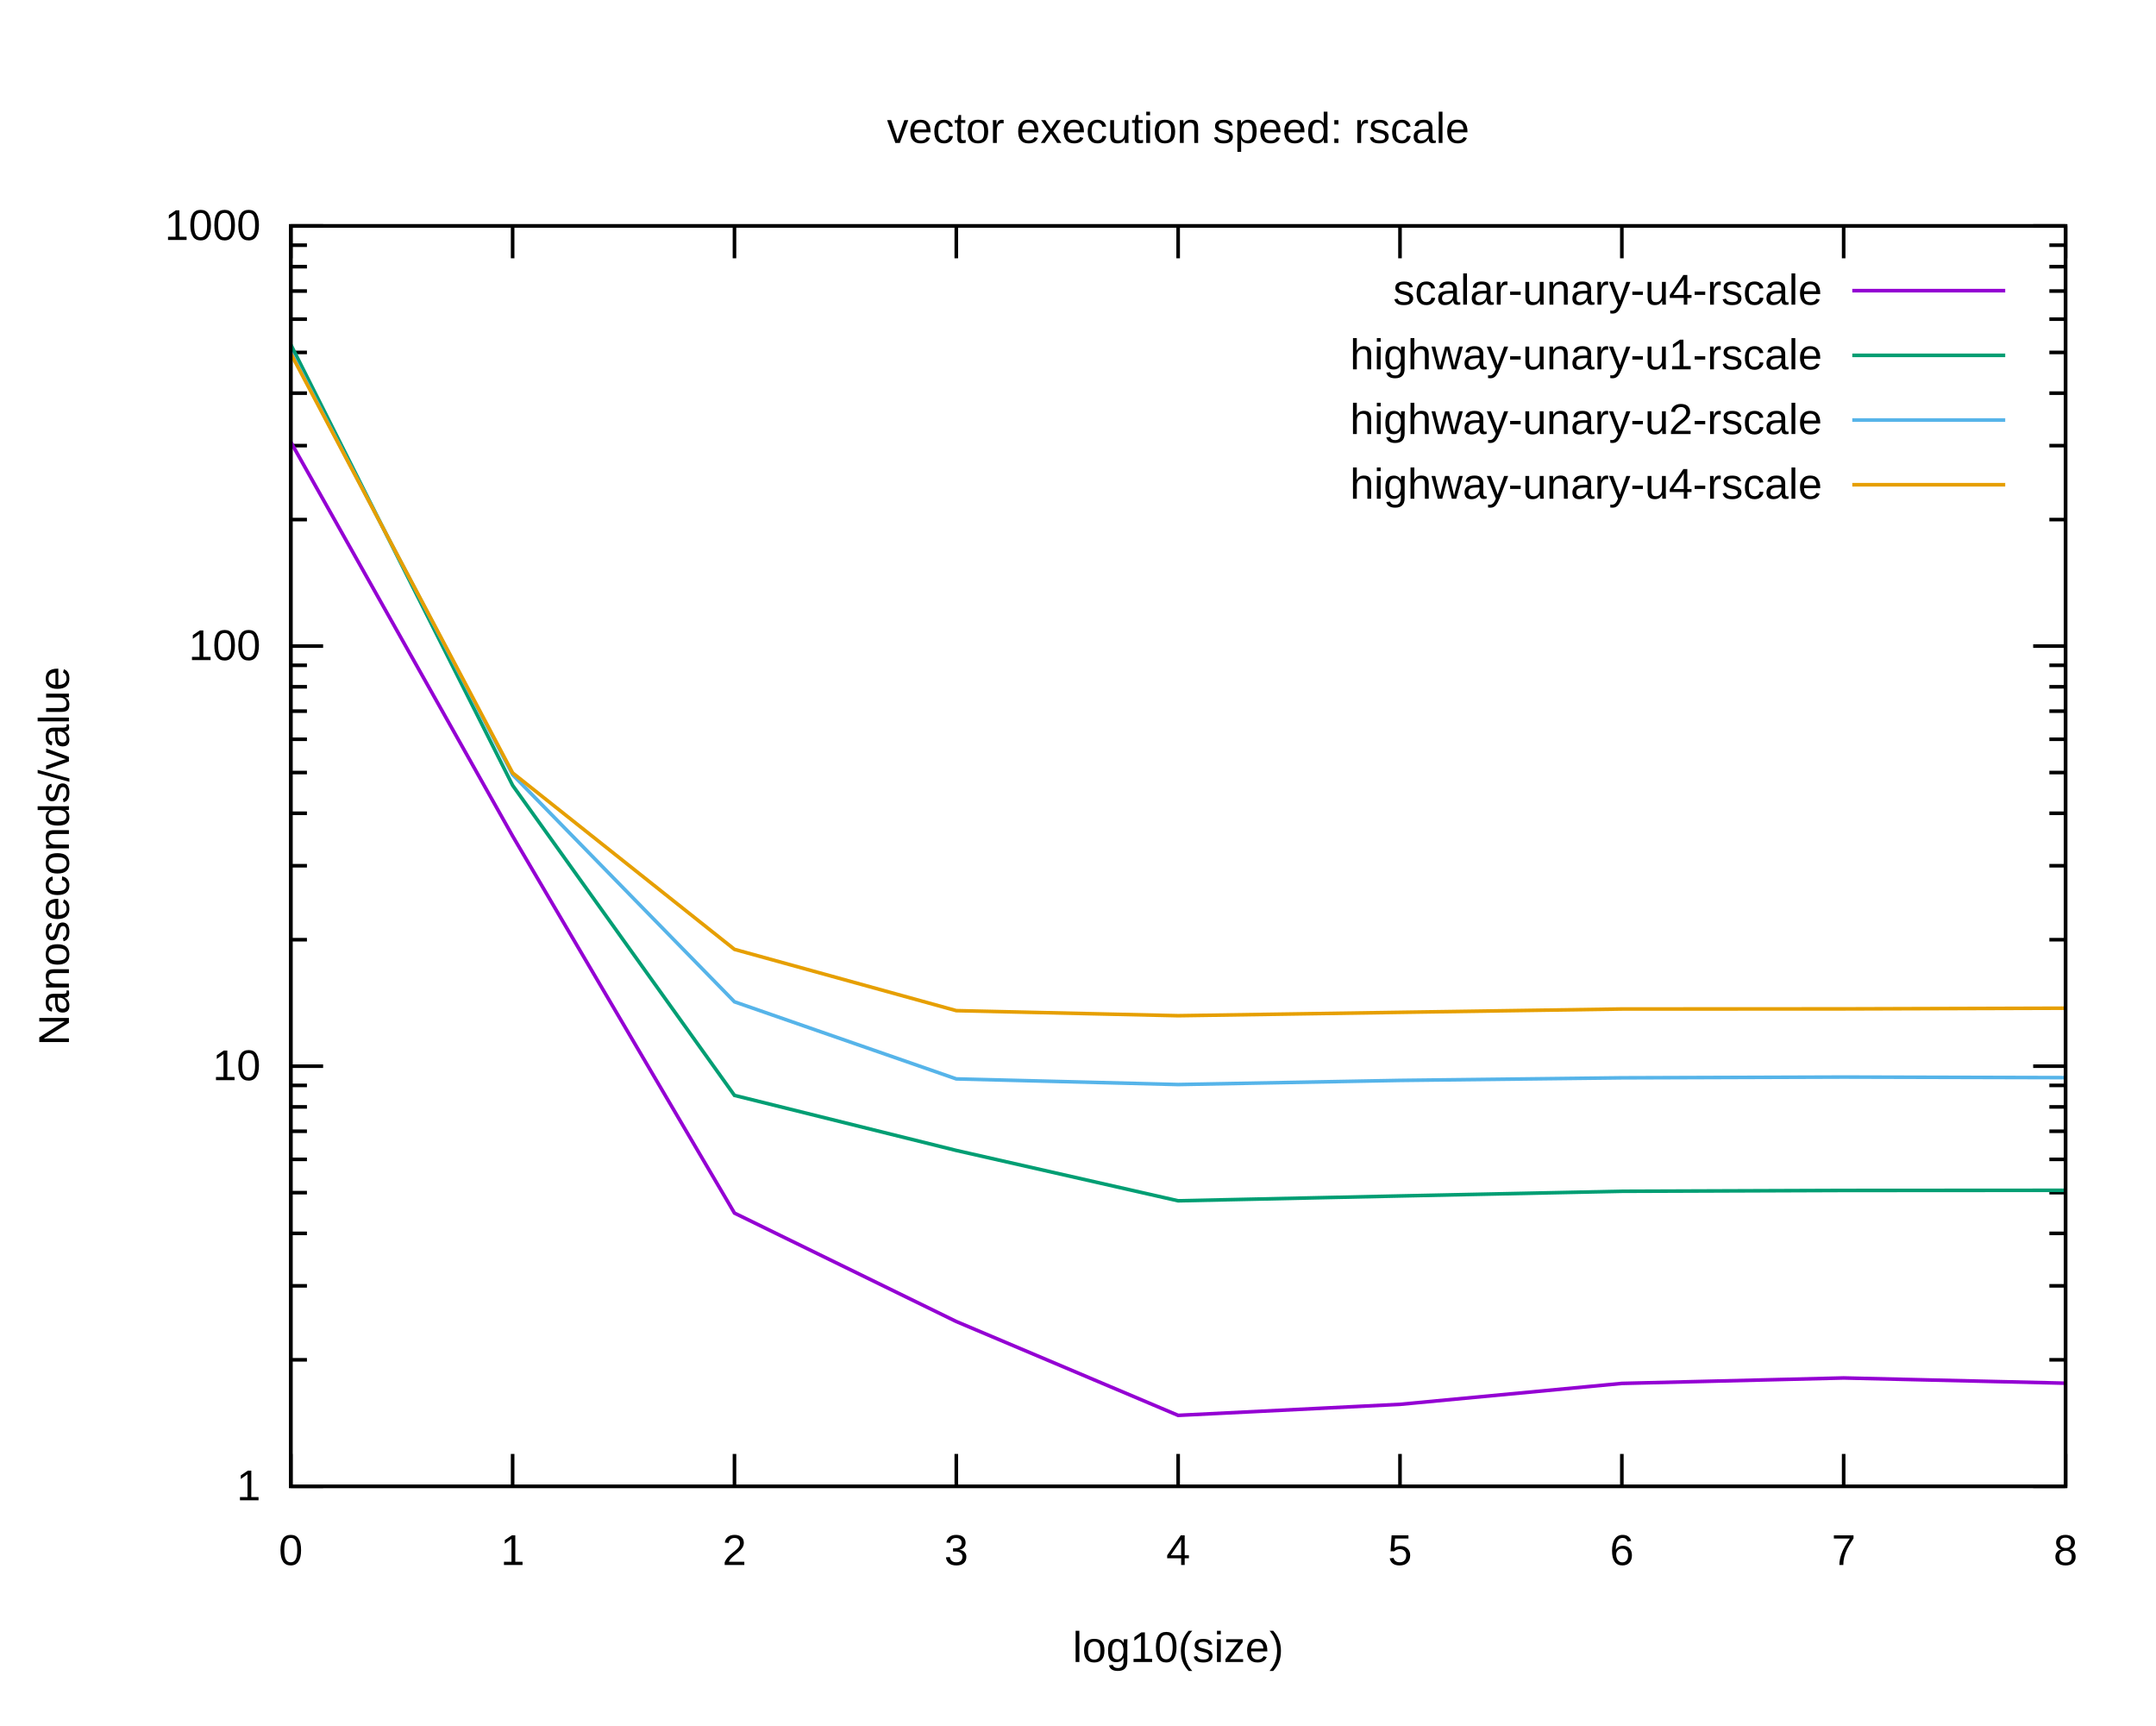
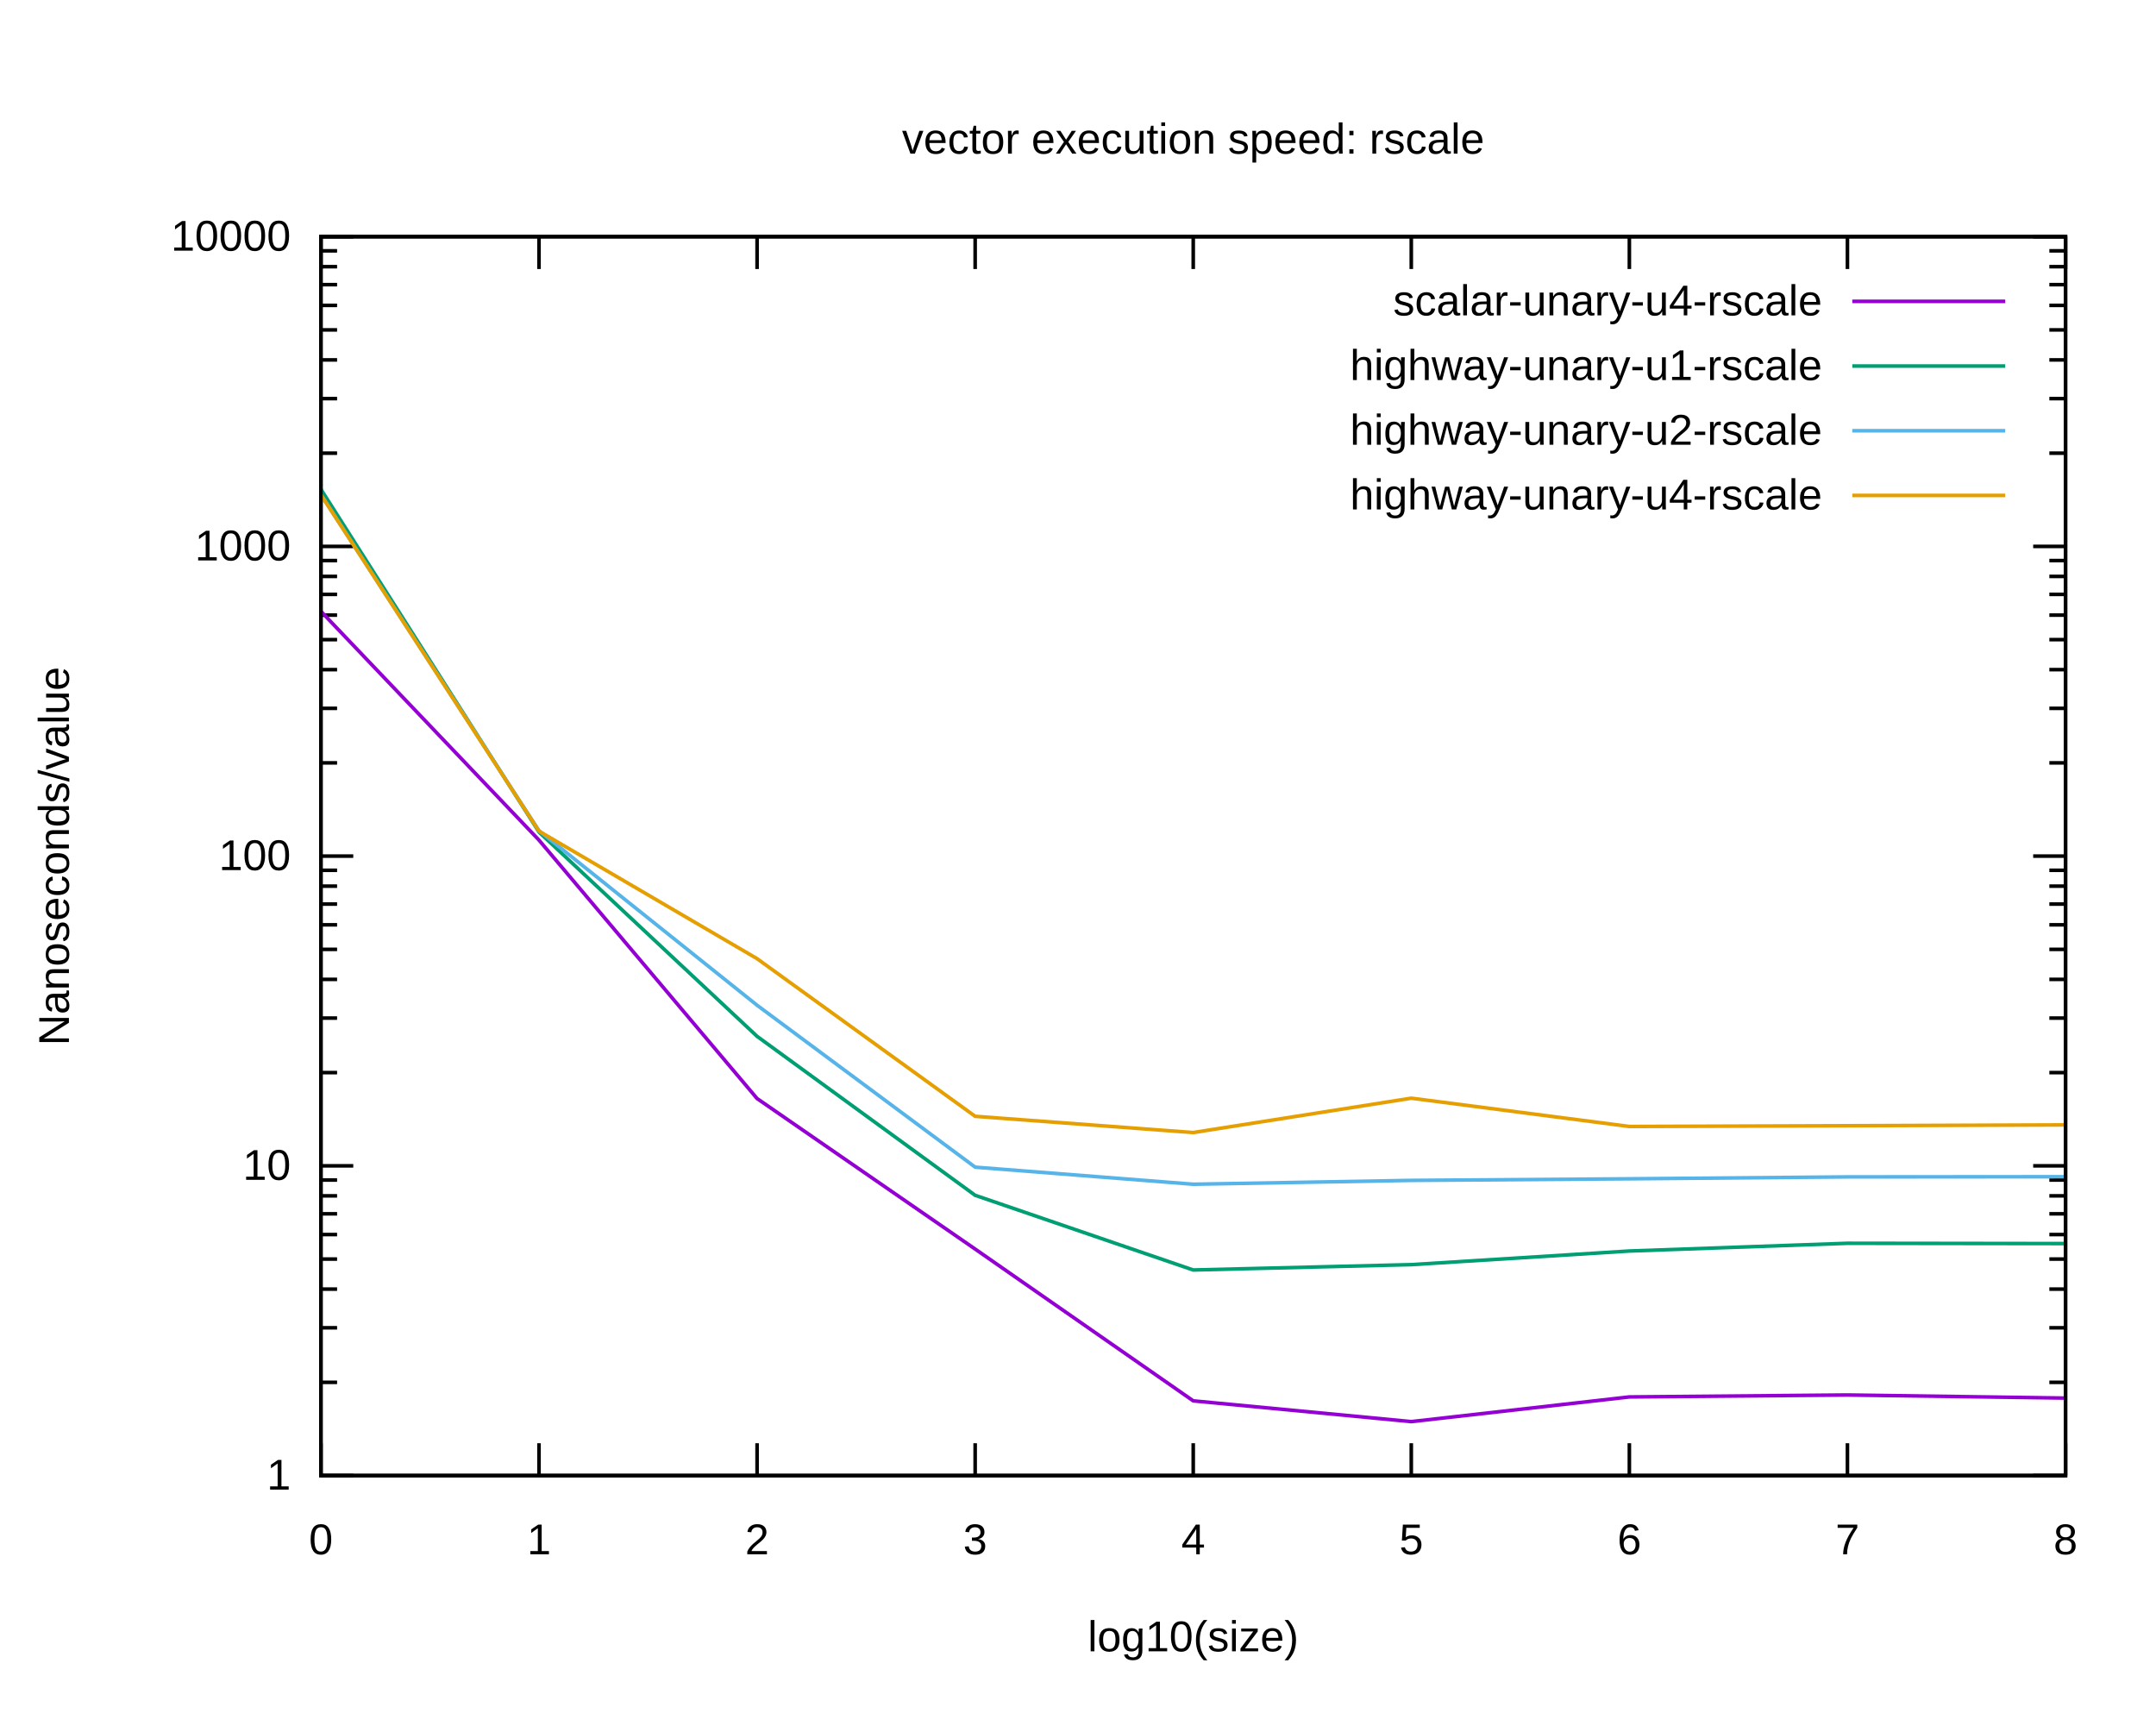
<svg xmlns="http://www.w3.org/2000/svg" xmlns:xlink="http://www.w3.org/1999/xlink" viewBox="0 0 600 480">
  <g id="gnuplot_canvas">
    <rect x="0" y="0" width="600" height="480" fill="none" />
    <defs>
      <circle id="gpDot" r="0.5" stroke-width="0.5" stroke="currentColor" />
      <path id="gpPt0" stroke-width="0.222" stroke="currentColor" d="M-1,0 h2 M0,-1 v2" />
      <path id="gpPt1" stroke-width="0.222" stroke="currentColor" d="M-1,-1 L1,1 M1,-1 L-1,1" />
      <path id="gpPt2" stroke-width="0.222" stroke="currentColor" d="M-1,0 L1,0 M0,-1 L0,1 M-1,-1 L1,1 M-1,1 L1,-1" />
      <rect id="gpPt3" stroke-width="0.222" stroke="currentColor" x="-1" y="-1" width="2" height="2" />
      <rect id="gpPt4" stroke-width="0.222" stroke="currentColor" fill="currentColor" x="-1" y="-1" width="2" height="2" />
      <circle id="gpPt5" stroke-width="0.222" stroke="currentColor" cx="0" cy="0" r="1" />
      <use xlink:href="#gpPt5" id="gpPt6" fill="currentColor" stroke="none" />
      <path id="gpPt7" stroke-width="0.222" stroke="currentColor" d="M0,-1.33 L-1.33,0.67 L1.33,0.67 z" />
      <use xlink:href="#gpPt7" id="gpPt8" fill="currentColor" stroke="none" />
      <use xlink:href="#gpPt7" id="gpPt9" stroke="currentColor" transform="rotate(180)" />
      <use xlink:href="#gpPt9" id="gpPt10" fill="currentColor" stroke="none" />
      <use xlink:href="#gpPt3" id="gpPt11" stroke="currentColor" transform="rotate(45)" />
      <use xlink:href="#gpPt11" id="gpPt12" fill="currentColor" stroke="none" />
      <path id="gpPt13" stroke-width="0.222" stroke="currentColor" d="M0,1.330 L1.265,0.411 L0.782,-1.067 L-0.782,-1.076 L-1.265,0.411 z" />
      <use xlink:href="#gpPt13" id="gpPt14" fill="currentColor" stroke="none" />
      <filter id="textbox" filterUnits="objectBoundingBox" x="0" y="0" height="1" width="1">
        <feFlood flood-color="white" flood-opacity="1" result="bgnd" />
        <feComposite in="SourceGraphic" in2="bgnd" operator="atop" />
      </filter>
      <filter id="greybox" filterUnits="objectBoundingBox" x="0" y="0" height="1" width="1">
        <feFlood flood-color="lightgrey" flood-opacity="1" result="grey" />
        <feComposite in="SourceGraphic" in2="grey" operator="atop" />
      </filter>
    </defs>
    <g fill="none" color="white" stroke="currentColor" stroke-width="1.00" stroke-linecap="butt" stroke-linejoin="miter">
</g>
    <g fill="none" color="black" stroke="currentColor" stroke-width="1.00" stroke-linecap="butt" stroke-linejoin="miter">
-       <path stroke="black" d="M80.92,413.54 L89.92,413.54 M574.82,413.54 L565.82,413.54  " />
-       <g transform="translate(72.53,417.44)" stroke="none" fill="black" font-family="Arial" font-size="12.00" text-anchor="end">
+       <path stroke="black" d="M89.31,410.56 L98.31,410.56 M574.82,410.56 L565.82,410.56  " />
+       <g transform="translate(80.92,414.46)" stroke="none" fill="black" font-family="Arial" font-size="12.00" text-anchor="end">
        <text>
          <tspan font-family="Arial"> 1</tspan>
        </text>
      </g>
    </g>
    <g fill="none" color="black" stroke="currentColor" stroke-width="1.00" stroke-linecap="butt" stroke-linejoin="miter">
-       <path stroke="black" d="M80.92,378.35 L85.42,378.35 M574.82,378.35 L570.32,378.35 M80.92,357.77 L85.42,357.77 M574.82,357.77 L570.32,357.77   M80.92,343.17 L85.42,343.17 M574.82,343.17 L570.32,343.17 M80.92,331.84 L85.42,331.84 M574.82,331.84 L570.32,331.84   M80.92,322.58 L85.42,322.58 M574.82,322.58 L570.32,322.58 M80.92,314.76 L85.42,314.76 M574.82,314.76 L570.32,314.76   M80.92,307.98 L85.42,307.98 M574.82,307.98 L570.32,307.98 M80.92,302.00 L85.42,302.00 M574.82,302.00 L570.32,302.00   M80.92,296.65 L89.92,296.65 M574.82,296.65 L565.82,296.65  " />
-       <g transform="translate(72.53,300.55)" stroke="none" fill="black" font-family="Arial" font-size="12.00" text-anchor="end">
+       <path stroke="black" d="M89.31,384.62 L93.81,384.62 M574.82,384.62 L570.32,384.62 M89.31,369.44 L93.81,369.44 M574.82,369.44 L570.32,369.44   M89.31,358.68 L93.81,358.68 M574.82,358.68 L570.32,358.68 M89.31,350.32 L93.81,350.32 M574.82,350.32 L570.32,350.32   M89.31,343.50 L93.81,343.50 M574.82,343.50 L570.32,343.50 M89.31,337.73 L93.81,337.73 M574.82,337.73 L570.32,337.73   M89.31,332.73 L93.81,332.73 M574.82,332.73 L570.32,332.73 M89.31,328.33 L93.81,328.33 M574.82,328.33 L570.32,328.33   M89.31,324.38 L98.31,324.38 M574.82,324.38 L565.82,324.38  " />
+       <g transform="translate(80.92,328.28)" stroke="none" fill="black" font-family="Arial" font-size="12.00" text-anchor="end">
        <text>
          <tspan font-family="Arial"> 10</tspan>
        </text>
      </g>
    </g>
    <g fill="none" color="black" stroke="currentColor" stroke-width="1.00" stroke-linecap="butt" stroke-linejoin="miter">
-       <path stroke="black" d="M80.92,261.46 L85.42,261.46 M574.82,261.46 L570.32,261.46 M80.92,240.88 L85.42,240.88 M574.82,240.88 L570.32,240.88   M80.92,226.28 L85.42,226.28 M574.82,226.28 L570.32,226.28 M80.92,214.95 L85.42,214.95 M574.82,214.95 L570.32,214.95   M80.92,205.69 L85.42,205.69 M574.82,205.69 L570.32,205.69 M80.92,197.87 L85.42,197.87 M574.82,197.87 L570.32,197.87   M80.92,191.09 L85.42,191.09 M574.82,191.09 L570.32,191.09 M80.92,185.11 L85.42,185.11 M574.82,185.11 L570.32,185.11   M80.92,179.76 L89.92,179.76 M574.82,179.76 L565.82,179.76  " />
-       <g transform="translate(72.53,183.66)" stroke="none" fill="black" font-family="Arial" font-size="12.00" text-anchor="end">
+       <path stroke="black" d="M89.31,298.44 L93.81,298.44 M574.82,298.44 L570.32,298.44 M89.31,283.27 L93.81,283.27 M574.82,283.27 L570.32,283.27   M89.31,272.50 L93.81,272.50 M574.82,272.50 L570.32,272.50 M89.31,264.15 L93.81,264.15 M574.82,264.15 L570.32,264.15   M89.31,257.32 L93.81,257.32 M574.82,257.32 L570.32,257.32 M89.31,251.55 L93.81,251.55 M574.82,251.55 L570.32,251.55   M89.31,246.56 L93.81,246.56 M574.82,246.56 L570.32,246.56 M89.31,242.15 L93.81,242.15 M574.82,242.15 L570.32,242.15   M89.31,238.20 L98.31,238.20 M574.82,238.20 L565.82,238.20  " />
+       <g transform="translate(80.92,242.10)" stroke="none" fill="black" font-family="Arial" font-size="12.00" text-anchor="end">
        <text>
          <tspan font-family="Arial"> 100</tspan>
        </text>
      </g>
    </g>
    <g fill="none" color="black" stroke="currentColor" stroke-width="1.00" stroke-linecap="butt" stroke-linejoin="miter">
-       <path stroke="black" d="M80.92,144.57 L85.42,144.57 M574.82,144.57 L570.32,144.57 M80.92,123.99 L85.42,123.99 M574.82,123.99 L570.32,123.99   M80.92,109.39 L85.42,109.39 M574.82,109.39 L570.32,109.39 M80.92,98.06 L85.42,98.06 M574.82,98.06 L570.32,98.06   M80.92,88.80 L85.42,88.80 M574.82,88.80 L570.32,88.80 M80.92,80.98 L85.42,80.98 M574.82,80.98 L570.32,80.98   M80.92,74.20 L85.42,74.20 M574.82,74.20 L570.32,74.20 M80.92,68.22 L85.42,68.22 M574.82,68.22 L570.32,68.22   M80.92,62.87 L89.92,62.87 M574.82,62.87 L565.82,62.87  " />
-       <g transform="translate(72.53,66.77)" stroke="none" fill="black" font-family="Arial" font-size="12.00" text-anchor="end">
+       <path stroke="black" d="M89.31,212.26 L93.81,212.26 M574.82,212.26 L570.32,212.26 M89.31,197.09 L93.81,197.09 M574.82,197.09 L570.32,197.09   M89.31,186.32 L93.81,186.32 M574.82,186.32 L570.32,186.32 M89.31,177.97 L93.81,177.97 M574.82,177.97 L570.32,177.97   M89.31,171.15 L93.81,171.15 M574.82,171.15 L570.32,171.15 M89.31,165.38 L93.81,165.38 M574.82,165.38 L570.32,165.38   M89.31,160.38 L93.81,160.38 M574.82,160.38 L570.32,160.38 M89.31,155.97 L93.81,155.97 M574.82,155.97 L570.32,155.97   M89.31,152.03 L98.31,152.03 M574.82,152.03 L565.82,152.03  " />
+       <g transform="translate(80.92,155.93)" stroke="none" fill="black" font-family="Arial" font-size="12.00" text-anchor="end">
        <text>
          <tspan font-family="Arial"> 1000</tspan>
        </text>
      </g>
    </g>
    <g fill="none" color="black" stroke="currentColor" stroke-width="1.00" stroke-linecap="butt" stroke-linejoin="miter">
-       <path stroke="black" d="M80.92,413.54 L80.92,404.54 M80.92,62.87 L80.92,71.87  " />
-       <g transform="translate(80.92,435.44)" stroke="none" fill="black" font-family="Arial" font-size="12.00" text-anchor="middle">
+       <path stroke="black" d="M89.31,126.09 L93.81,126.09 M574.82,126.09 L570.32,126.09 M89.31,110.91 L93.81,110.91 M574.82,110.91 L570.32,110.91   M89.31,100.14 L93.81,100.14 M574.82,100.14 L570.32,100.14 M89.31,91.79 L93.81,91.79 M574.82,91.79 L570.32,91.79   M89.31,84.97 L93.81,84.97 M574.82,84.97 L570.32,84.97 M89.31,79.20 L93.81,79.20 M574.82,79.20 L570.32,79.20   M89.31,74.20 L93.81,74.20 M574.82,74.20 L570.32,74.20 M89.31,69.79 L93.81,69.79 M574.82,69.79 L570.32,69.79   M89.31,65.85 L98.31,65.85 M574.82,65.85 L565.82,65.85  " />
+       <g transform="translate(80.92,69.75)" stroke="none" fill="black" font-family="Arial" font-size="12.00" text-anchor="end">
+         <text>
+           <tspan font-family="Arial"> 10000</tspan>
+         </text>
+       </g>
+     </g>
+     <g fill="none" color="black" stroke="currentColor" stroke-width="1.00" stroke-linecap="butt" stroke-linejoin="miter">
+       <path stroke="black" d="M89.31,410.56 L89.31,401.56 M89.31,65.85 L89.31,74.85  " />
+       <g transform="translate(89.31,432.46)" stroke="none" fill="black" font-family="Arial" font-size="12.00" text-anchor="middle">
        <text>
          <tspan font-family="Arial"> 0</tspan>
        </text>
      </g>
    </g>
    <g fill="none" color="black" stroke="currentColor" stroke-width="1.00" stroke-linecap="butt" stroke-linejoin="miter">
-       <path stroke="black" d="M142.66,413.54 L142.66,404.54 M142.66,62.87 L142.66,71.87  " />
-       <g transform="translate(142.66,435.44)" stroke="none" fill="black" font-family="Arial" font-size="12.00" text-anchor="middle">
+       <path stroke="black" d="M150.00,410.56 L150.00,401.56 M150.00,65.85 L150.00,74.85  " />
+       <g transform="translate(150.00,432.46)" stroke="none" fill="black" font-family="Arial" font-size="12.00" text-anchor="middle">
        <text>
          <tspan font-family="Arial"> 1</tspan>
        </text>
      </g>
    </g>
    <g fill="none" color="black" stroke="currentColor" stroke-width="1.00" stroke-linecap="butt" stroke-linejoin="miter">
-       <path stroke="black" d="M204.40,413.54 L204.40,404.54 M204.40,62.87 L204.40,71.87  " />
-       <g transform="translate(204.40,435.44)" stroke="none" fill="black" font-family="Arial" font-size="12.00" text-anchor="middle">
+       <path stroke="black" d="M210.69,410.56 L210.69,401.56 M210.69,65.85 L210.69,74.85  " />
+       <g transform="translate(210.69,432.46)" stroke="none" fill="black" font-family="Arial" font-size="12.00" text-anchor="middle">
        <text>
          <tspan font-family="Arial"> 2</tspan>
        </text>
      </g>
    </g>
    <g fill="none" color="black" stroke="currentColor" stroke-width="1.00" stroke-linecap="butt" stroke-linejoin="miter">
-       <path stroke="black" d="M266.13,413.54 L266.13,404.54 M266.13,62.87 L266.13,71.87  " />
-       <g transform="translate(266.13,435.44)" stroke="none" fill="black" font-family="Arial" font-size="12.00" text-anchor="middle">
+       <path stroke="black" d="M271.38,410.56 L271.38,401.56 M271.38,65.85 L271.38,74.85  " />
+       <g transform="translate(271.38,432.46)" stroke="none" fill="black" font-family="Arial" font-size="12.00" text-anchor="middle">
        <text>
          <tspan font-family="Arial"> 3</tspan>
        </text>
      </g>
    </g>
    <g fill="none" color="black" stroke="currentColor" stroke-width="1.00" stroke-linecap="butt" stroke-linejoin="miter">
-       <path stroke="black" d="M327.87,413.54 L327.87,404.54 M327.87,62.87 L327.87,71.87  " />
-       <g transform="translate(327.87,435.44)" stroke="none" fill="black" font-family="Arial" font-size="12.00" text-anchor="middle">
+       <path stroke="black" d="M332.07,410.56 L332.07,401.56 M332.07,65.85 L332.07,74.85  " />
+       <g transform="translate(332.07,432.46)" stroke="none" fill="black" font-family="Arial" font-size="12.00" text-anchor="middle">
        <text>
          <tspan font-family="Arial"> 4</tspan>
        </text>
      </g>
    </g>
    <g fill="none" color="black" stroke="currentColor" stroke-width="1.00" stroke-linecap="butt" stroke-linejoin="miter">
-       <path stroke="black" d="M389.61,413.54 L389.61,404.54 M389.61,62.87 L389.61,71.87  " />
-       <g transform="translate(389.61,435.44)" stroke="none" fill="black" font-family="Arial" font-size="12.00" text-anchor="middle">
+       <path stroke="black" d="M392.75,410.56 L392.75,401.56 M392.75,65.85 L392.75,74.85  " />
+       <g transform="translate(392.75,432.46)" stroke="none" fill="black" font-family="Arial" font-size="12.00" text-anchor="middle">
        <text>
          <tspan font-family="Arial"> 5</tspan>
        </text>
      </g>
    </g>
    <g fill="none" color="black" stroke="currentColor" stroke-width="1.00" stroke-linecap="butt" stroke-linejoin="miter">
-       <path stroke="black" d="M451.35,413.54 L451.35,404.54 M451.35,62.87 L451.35,71.87  " />
-       <g transform="translate(451.35,435.44)" stroke="none" fill="black" font-family="Arial" font-size="12.00" text-anchor="middle">
+       <path stroke="black" d="M453.44,410.56 L453.44,401.56 M453.44,65.85 L453.44,74.85  " />
+       <g transform="translate(453.44,432.46)" stroke="none" fill="black" font-family="Arial" font-size="12.00" text-anchor="middle">
        <text>
          <tspan font-family="Arial"> 6</tspan>
        </text>
      </g>
    </g>
    <g fill="none" color="black" stroke="currentColor" stroke-width="1.00" stroke-linecap="butt" stroke-linejoin="miter">
-       <path stroke="black" d="M513.08,413.54 L513.08,404.54 M513.08,62.87 L513.08,71.87  " />
-       <g transform="translate(513.08,435.44)" stroke="none" fill="black" font-family="Arial" font-size="12.00" text-anchor="middle">
+       <path stroke="black" d="M514.13,410.56 L514.13,401.56 M514.13,65.85 L514.13,74.85  " />
+       <g transform="translate(514.13,432.46)" stroke="none" fill="black" font-family="Arial" font-size="12.00" text-anchor="middle">
        <text>
          <tspan font-family="Arial"> 7</tspan>
        </text>
      </g>
    </g>
    <g fill="none" color="black" stroke="currentColor" stroke-width="1.00" stroke-linecap="butt" stroke-linejoin="miter">
-       <path stroke="black" d="M574.82,413.54 L574.82,404.54 M574.82,62.87 L574.82,71.87  " />
-       <g transform="translate(574.82,435.44)" stroke="none" fill="black" font-family="Arial" font-size="12.00" text-anchor="middle">
+       <path stroke="black" d="M574.82,410.56 L574.82,401.56 M574.82,65.85 L574.82,74.85  " />
+       <g transform="translate(574.82,432.46)" stroke="none" fill="black" font-family="Arial" font-size="12.00" text-anchor="middle">
        <text>
          <tspan font-family="Arial"> 8</tspan>
        </text>
      </g>
    </g>
    <g fill="none" color="black" stroke="currentColor" stroke-width="1.00" stroke-linecap="butt" stroke-linejoin="miter">
</g>
    <g fill="none" color="black" stroke="currentColor" stroke-width="1.00" stroke-linecap="butt" stroke-linejoin="miter">
-       <path stroke="black" d="M80.92,62.87 L80.92,413.54 L574.82,413.54 L574.82,62.87 L80.92,62.87 Z  " />
+       <path stroke="black" d="M89.31,65.85 L89.31,410.56 L574.82,410.56 L574.82,65.85 L89.31,65.85 Z  " />
    </g>
    <g fill="none" color="black" stroke="currentColor" stroke-width="1.00" stroke-linecap="butt" stroke-linejoin="miter">
      <g transform="translate(19.18,238.21) rotate(270)" stroke="none" fill="black" font-family="Arial" font-size="12.00" text-anchor="middle">
        <text>
          <tspan font-family="Arial">Nanoseconds/value</tspan>
        </text>
      </g>
    </g>
    <g fill="none" color="black" stroke="currentColor" stroke-width="1.00" stroke-linecap="butt" stroke-linejoin="miter">
-       <g transform="translate(327.87,462.44)" stroke="none" fill="black" font-family="Arial" font-size="12.00" text-anchor="middle">
+       <g transform="translate(332.06,459.46)" stroke="none" fill="black" font-family="Arial" font-size="12.00" text-anchor="middle">
        <text>
          <tspan font-family="Arial">log10(size)</tspan>
        </text>
      </g>
    </g>
    <g fill="none" color="black" stroke="currentColor" stroke-width="1.00" stroke-linecap="butt" stroke-linejoin="miter">
</g>
    <g id="gnuplot_plot_1">
      <g fill="none" color="black" stroke="currentColor" stroke-width="1.00" stroke-linecap="butt" stroke-linejoin="miter">
-         <g transform="translate(507.09,84.77)" stroke="none" fill="black" font-family="Arial" font-size="12.00" text-anchor="end">
+         <g transform="translate(507.09,87.75)" stroke="none" fill="black" font-family="Arial" font-size="12.00" text-anchor="end">
          <text>
            <tspan font-family="Arial">scalar-unary-u4-rscale</tspan>
          </text>
        </g>
      </g>
      <g fill="none" color="black" stroke="currentColor" stroke-width="1.00" stroke-linecap="butt" stroke-linejoin="miter">
-         <path stroke="rgb(148,   0, 211)" d="M515.48,80.87 L558.04,80.87 M80.92,122.98 L142.66,232.62 L204.40,337.53 L266.13,367.70 L327.87,393.81 L389.61,390.74   L451.35,384.92 L513.08,383.40 L574.82,384.86  " />
+         <path stroke="rgb(148,   0, 211)" d="M515.48,83.85 L558.04,83.85 M89.31,170.10 L150.00,233.76 L210.69,305.66 L271.38,347.54 L332.07,389.77 L392.75,395.55   L453.44,388.68 L514.13,388.14 L574.82,389.00  " />
      </g>
    </g>
    <g id="gnuplot_plot_2">
      <g fill="none" color="black" stroke="currentColor" stroke-width="1.00" stroke-linecap="butt" stroke-linejoin="miter">
-         <g transform="translate(507.09,102.77)" stroke="none" fill="black" font-family="Arial" font-size="12.00" text-anchor="end">
+         <g transform="translate(507.09,105.75)" stroke="none" fill="black" font-family="Arial" font-size="12.00" text-anchor="end">
          <text>
            <tspan font-family="Arial">highway-unary-u1-rscale</tspan>
          </text>
        </g>
      </g>
      <g fill="none" color="black" stroke="currentColor" stroke-width="1.00" stroke-linecap="butt" stroke-linejoin="miter">
-         <path stroke="rgb(  0, 158, 115)" d="M515.48,98.87 L558.04,98.87 M80.92,95.87 L142.66,218.52 L204.40,304.78 L266.13,320.10 L327.87,334.11 L389.61,332.76   L451.35,331.46 L513.08,331.23 L574.82,331.19  " />
+         <path stroke="rgb(  0, 158, 115)" d="M515.48,101.85 L558.04,101.85 M89.31,136.14 L150.00,231.51 L210.69,288.35 L271.38,332.58 L332.07,353.36 L392.75,351.87   L453.44,348.08 L514.13,345.93 L574.82,346.01  " />
      </g>
    </g>
    <g id="gnuplot_plot_3">
      <g fill="none" color="black" stroke="currentColor" stroke-width="1.00" stroke-linecap="butt" stroke-linejoin="miter">
-         <g transform="translate(507.09,120.77)" stroke="none" fill="black" font-family="Arial" font-size="12.00" text-anchor="end">
+         <g transform="translate(507.09,123.75)" stroke="none" fill="black" font-family="Arial" font-size="12.00" text-anchor="end">
          <text>
            <tspan font-family="Arial">highway-unary-u2-rscale</tspan>
          </text>
        </g>
      </g>
      <g fill="none" color="black" stroke="currentColor" stroke-width="1.00" stroke-linecap="butt" stroke-linejoin="miter">
-         <path stroke="rgb( 86, 180, 233)" d="M515.48,116.87 L558.04,116.87 M80.92,97.96 L142.66,215.56 L204.40,278.74 L266.13,300.19 L327.87,301.76 L389.61,300.61   L451.35,299.89 L513.08,299.68 L574.82,299.84  " />
+         <path stroke="rgb( 86, 180, 233)" d="M515.48,119.85 L558.04,119.85 M89.31,137.61 L150.00,231.13 L210.69,279.70 L271.38,324.75 L332.07,329.50 L392.75,328.43   L453.44,327.99 L514.13,327.46 L574.82,327.41  " />
      </g>
    </g>
    <g id="gnuplot_plot_4">
      <g fill="none" color="black" stroke="currentColor" stroke-width="1.00" stroke-linecap="butt" stroke-linejoin="miter">
-         <g transform="translate(507.09,138.77)" stroke="none" fill="black" font-family="Arial" font-size="12.00" text-anchor="end">
+         <g transform="translate(507.09,141.75)" stroke="none" fill="black" font-family="Arial" font-size="12.00" text-anchor="end">
          <text>
            <tspan font-family="Arial">highway-unary-u4-rscale</tspan>
          </text>
        </g>
      </g>
      <g fill="none" color="black" stroke="currentColor" stroke-width="1.00" stroke-linecap="butt" stroke-linejoin="miter">
-         <path stroke="rgb(230, 159,   0)" d="M515.48,134.87 L558.04,134.87 M80.92,98.36 L142.66,215.05 L204.40,264.15 L266.13,281.20 L327.87,282.61 L389.61,281.67   L451.35,280.74 L513.08,280.71 L574.82,280.52  " />
+         <path stroke="rgb(230, 159,   0)" d="M515.48,137.85 L558.04,137.85 M89.31,137.68 L150.00,231.26 L210.69,266.74 L271.38,310.60 L332.07,315.12 L392.75,305.56   L453.44,313.43 L514.13,313.22 L574.82,312.99  " />
      </g>
    </g>
    <g fill="none" color="white" stroke="rgb(230, 159,   0)" stroke-width="2.00" stroke-linecap="butt" stroke-linejoin="miter">
</g>
    <g fill="none" color="black" stroke="currentColor" stroke-width="2.00" stroke-linecap="butt" stroke-linejoin="miter">
</g>
    <g fill="none" color="black" stroke="black" stroke-width="1.00" stroke-linecap="butt" stroke-linejoin="miter">
</g>
    <g fill="none" color="black" stroke="currentColor" stroke-width="1.00" stroke-linecap="butt" stroke-linejoin="miter">
-       <path stroke="black" d="M80.92,62.87 L80.92,413.54 L574.82,413.54 L574.82,62.87 L80.92,62.87 Z  " />
-     </g>
-     <g fill="none" color="black" stroke="currentColor" stroke-width="1.00" stroke-linecap="butt" stroke-linejoin="miter">
-       <g transform="translate(327.87,39.77)" stroke="none" fill="black" font-family="Arial" font-size="12.00" text-anchor="middle">
+       <path stroke="black" d="M89.31,65.85 L89.31,410.56 L574.82,410.56 L574.82,65.85 L89.31,65.85 Z  " />
+     </g>
+     <g fill="none" color="black" stroke="currentColor" stroke-width="1.00" stroke-linecap="butt" stroke-linejoin="miter">
+       <g transform="translate(332.06,42.75)" stroke="none" fill="black" font-family="Arial" font-size="12.00" text-anchor="middle">
        <text>
          <tspan font-family="Arial">vector execution speed: rscale</tspan>
        </text>
      </g>
    </g>
    <g fill="none" color="black" stroke="currentColor" stroke-width="1.00" stroke-linecap="butt" stroke-linejoin="miter">
</g>
  </g>
</svg>
